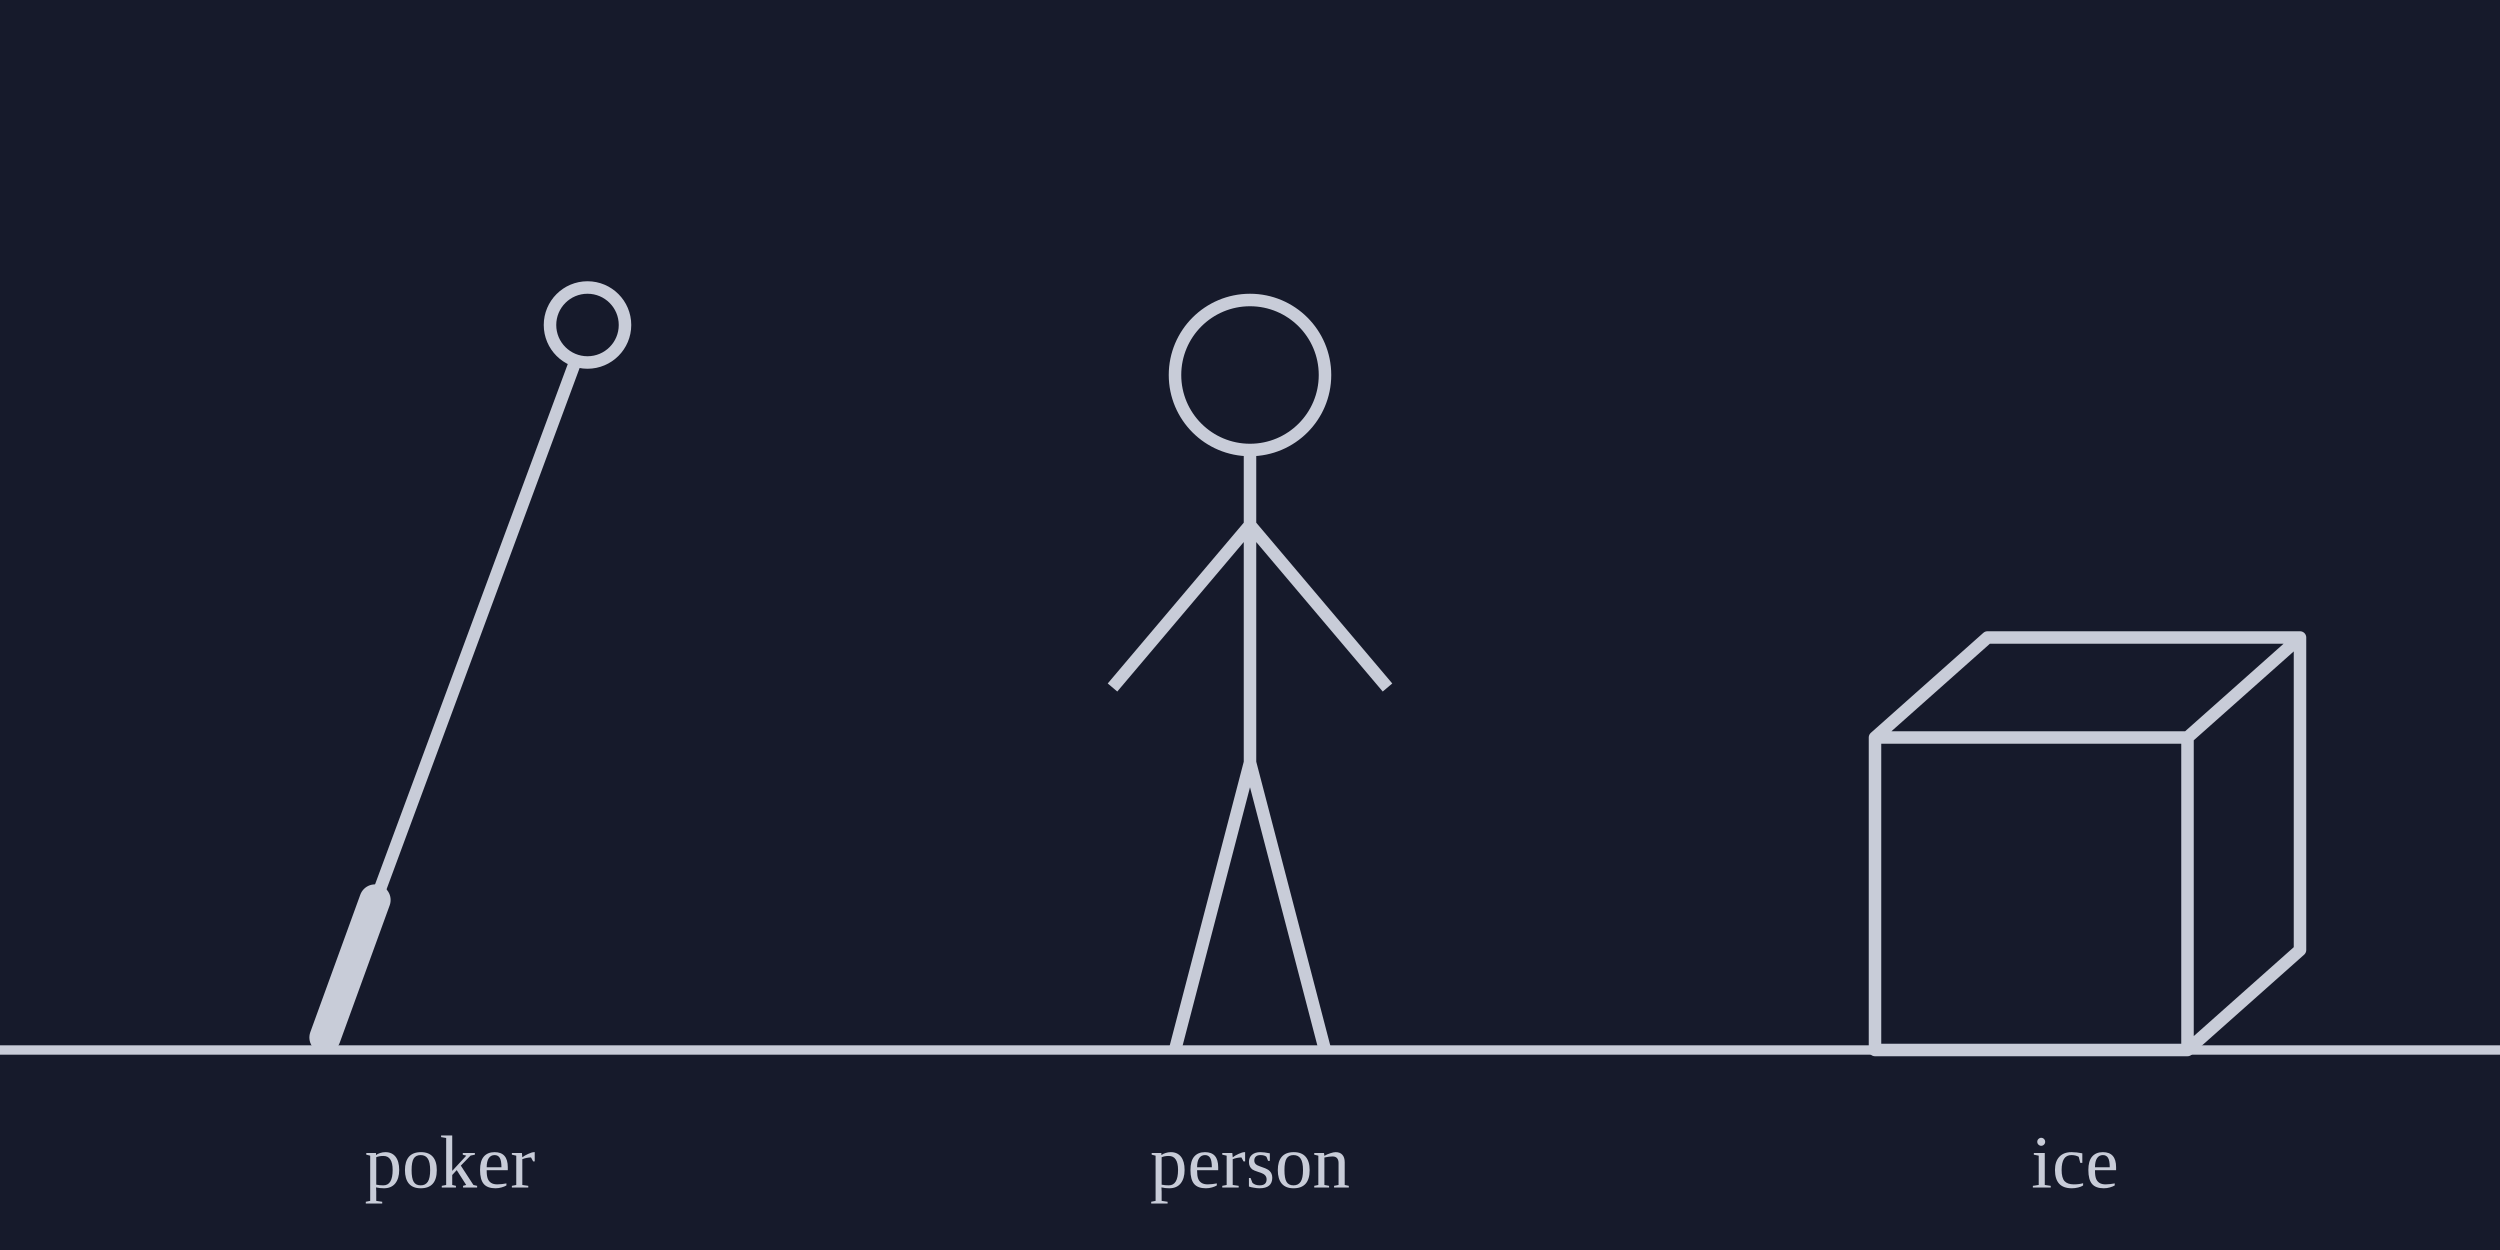
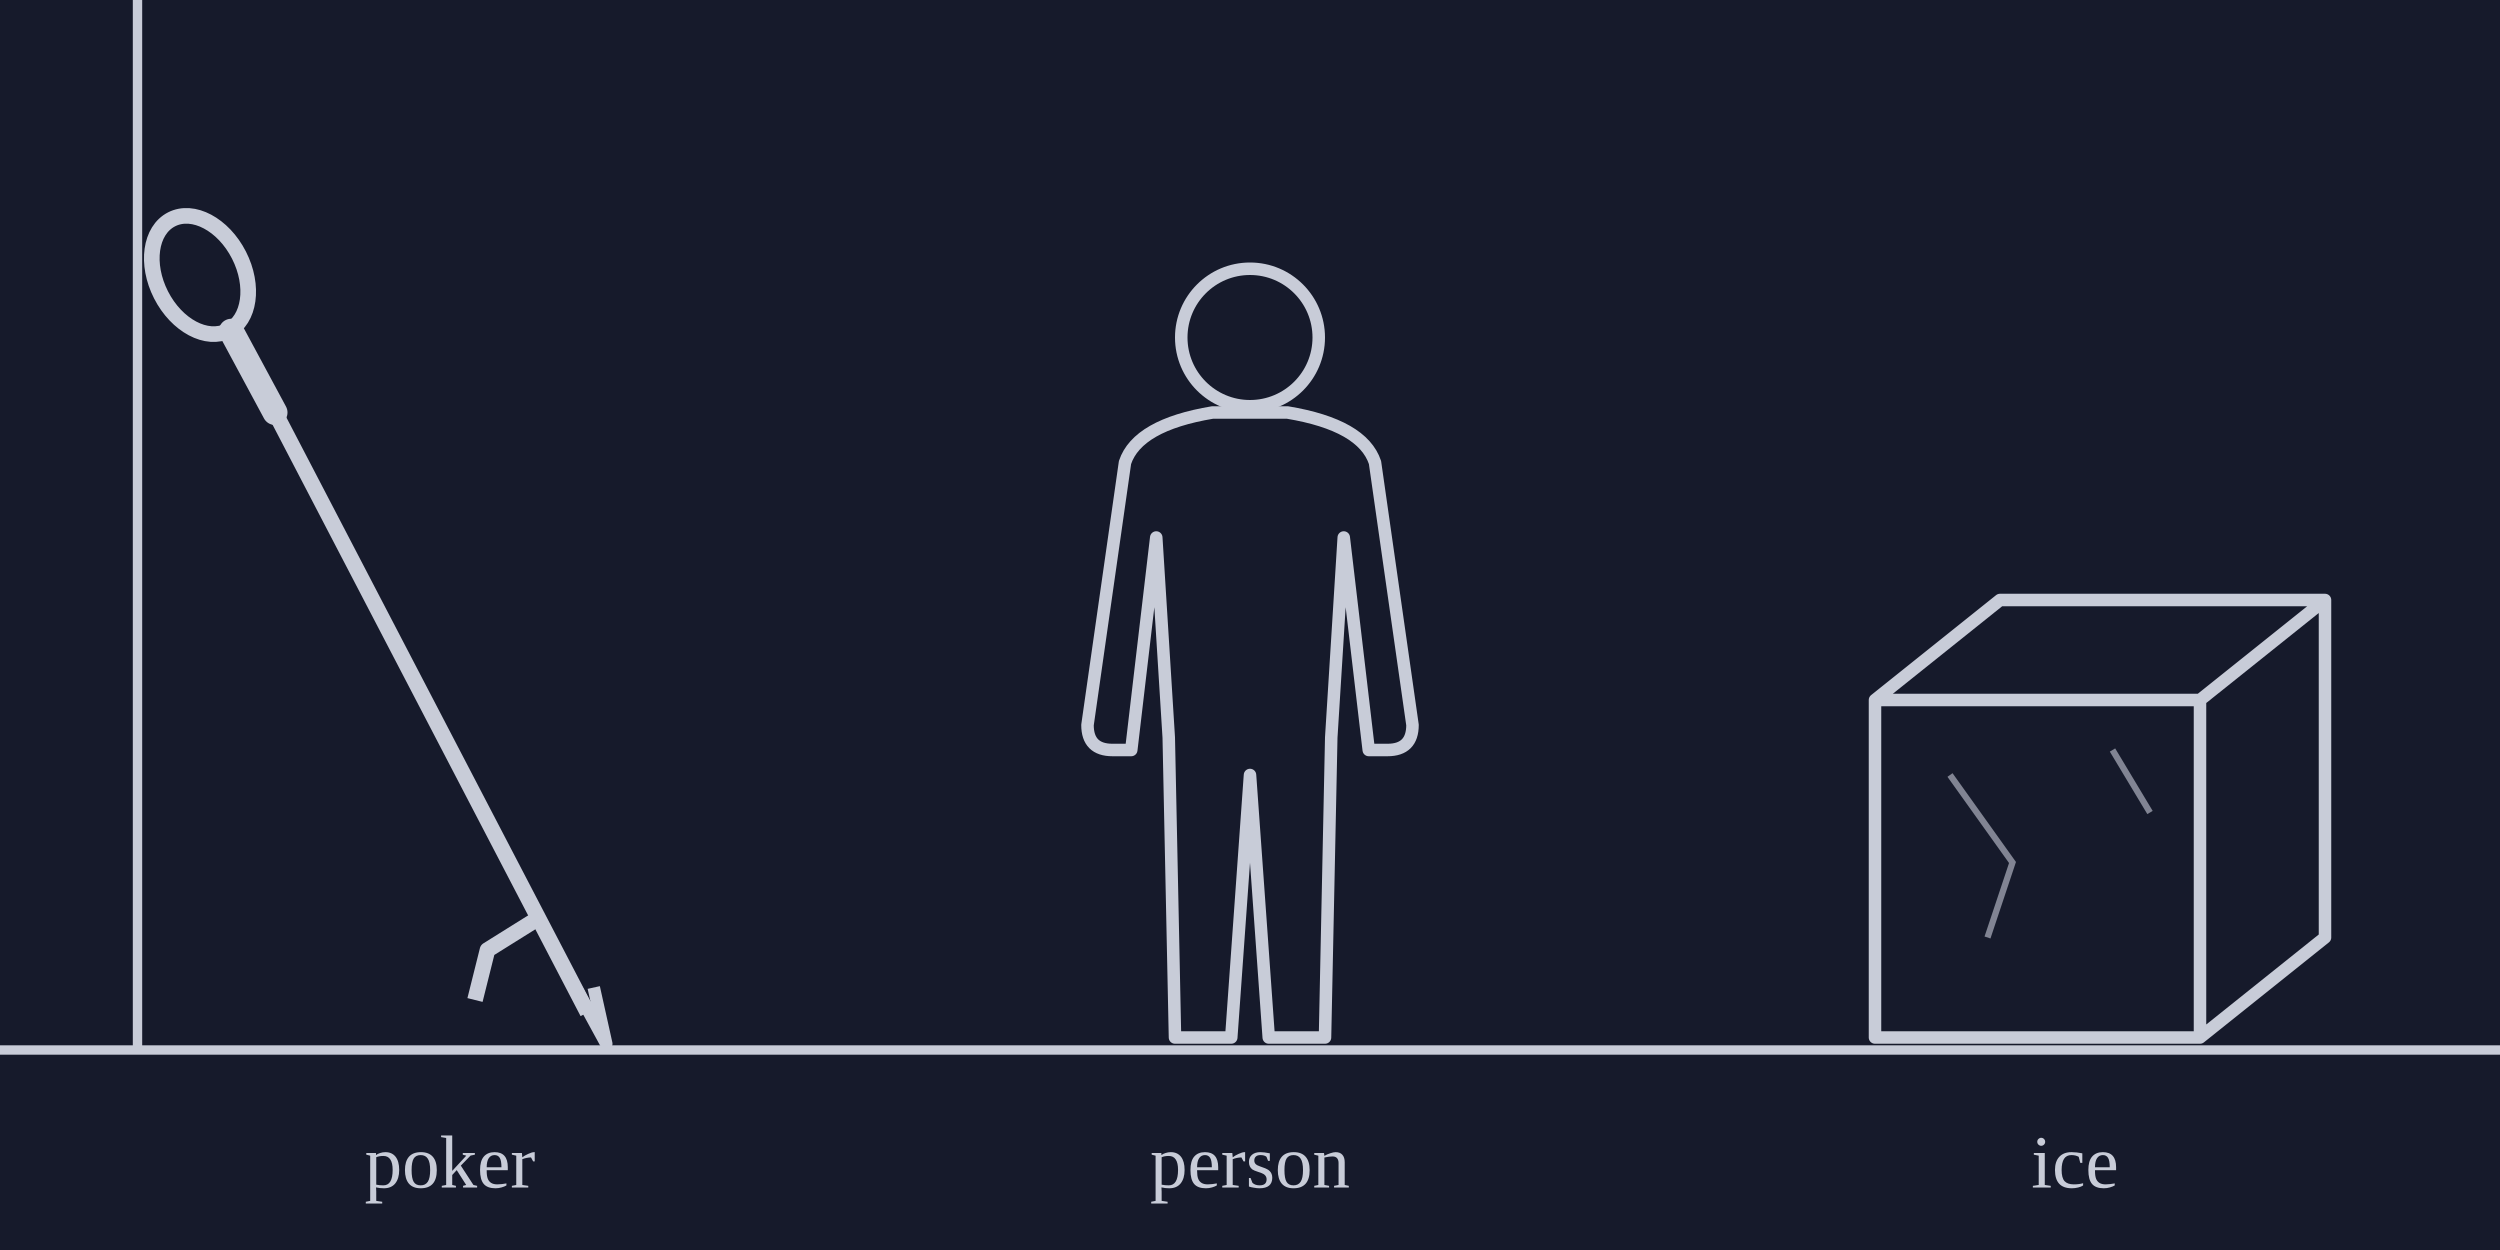
<svg xmlns="http://www.w3.org/2000/svg" viewBox="0 0 400 200">
  <rect x="0" y="0" width="400" height="200" fill="#161a2b" />
  <line x1="0" y1="168" x2="400" y2="168" stroke="#c8ccd8" stroke-width="1.5" />
-   <line x1="52" y1="166" x2="92" y2="58" stroke="#c8ccd8" stroke-width="2" />
-   <line x1="52" y1="166" x2="60" y2="144" stroke="#c8ccd8" stroke-width="5" stroke-linecap="round" />
-   <circle cx="94" cy="52" r="6" fill="none" stroke="#c8ccd8" stroke-width="2" />
+   <line x1="22" y1="0" x2="22" y2="168" stroke="#c8ccd8" stroke-width="1.5" />
+   <ellipse cx="32" cy="44" rx="7" ry="10" transform="rotate(-27 32 44)" fill="none" stroke="#c8ccd8" stroke-width="2.5" />
+   <line x1="37" y1="53" x2="44" y2="66" stroke="#c8ccd8" stroke-width="4" stroke-linecap="round" />
+   <line x1="44" y1="66" x2="94" y2="162" stroke="#c8ccd8" stroke-width="2.5" />
+   <path d="M86 147 L78 152 L76 160" fill="none" stroke="#c8ccd8" stroke-width="2.5" stroke-linejoin="round" />
+   <path d="M91 156 L97 167 L95 158" fill="none" stroke="#c8ccd8" stroke-width="2" stroke-linejoin="round" />
  <text x="72" y="190" text-anchor="middle" style="fill:#c8ccd8">poker</text>
-   <circle cx="200" cy="60" r="12" fill="#161a2b" stroke="#c8ccd8" stroke-width="2" />
-   <path d="M200 72 V122 M200 84 L178 110 M200 84 L222 110 M200 122 L188 168 M200 122 L212 168" fill="none" stroke="#c8ccd8" stroke-width="2" />
+   <circle cx="200" cy="54" r="11" fill="#161a2b" stroke="#c8ccd8" stroke-width="2" />
+   <path d="M194 66 H206 Q218 68 220 74 L226 116 Q226 120 222 120 H219 L215 86 L213 118 L212 166 H203 L200 124 L197 166 H188 L187 118 L185 86 L181 120 H178 Q174 120 174 116 L180 74 Q182 68 194 66 Z" fill="#161a2b" stroke="#c8ccd8" stroke-width="2" stroke-linejoin="round" />
  <text x="200" y="190" text-anchor="middle" style="fill:#c8ccd8">person</text>
-   <path d="M300 118 H350 V168 H300 Z M300 118 L318 102 H368 L350 118 M368 102 V152 L350 168" fill="none" stroke="#c8ccd8" stroke-width="2" stroke-linejoin="round" />
+   <path d="M300 112 H352 V166 H300 Z M300 112 L320 96 H372 L352 112 M372 96 V150 L352 166" fill="none" stroke="#c8ccd8" stroke-width="2" stroke-linejoin="round" />
+   <path d="M312 124 L322 138 L318 150 M338 120 L344 130" fill="none" stroke="#c8ccd8" stroke-width="1" opacity="0.6" />
  <text x="332" y="190" text-anchor="middle" style="fill:#c8ccd8">ice</text>
</svg>
